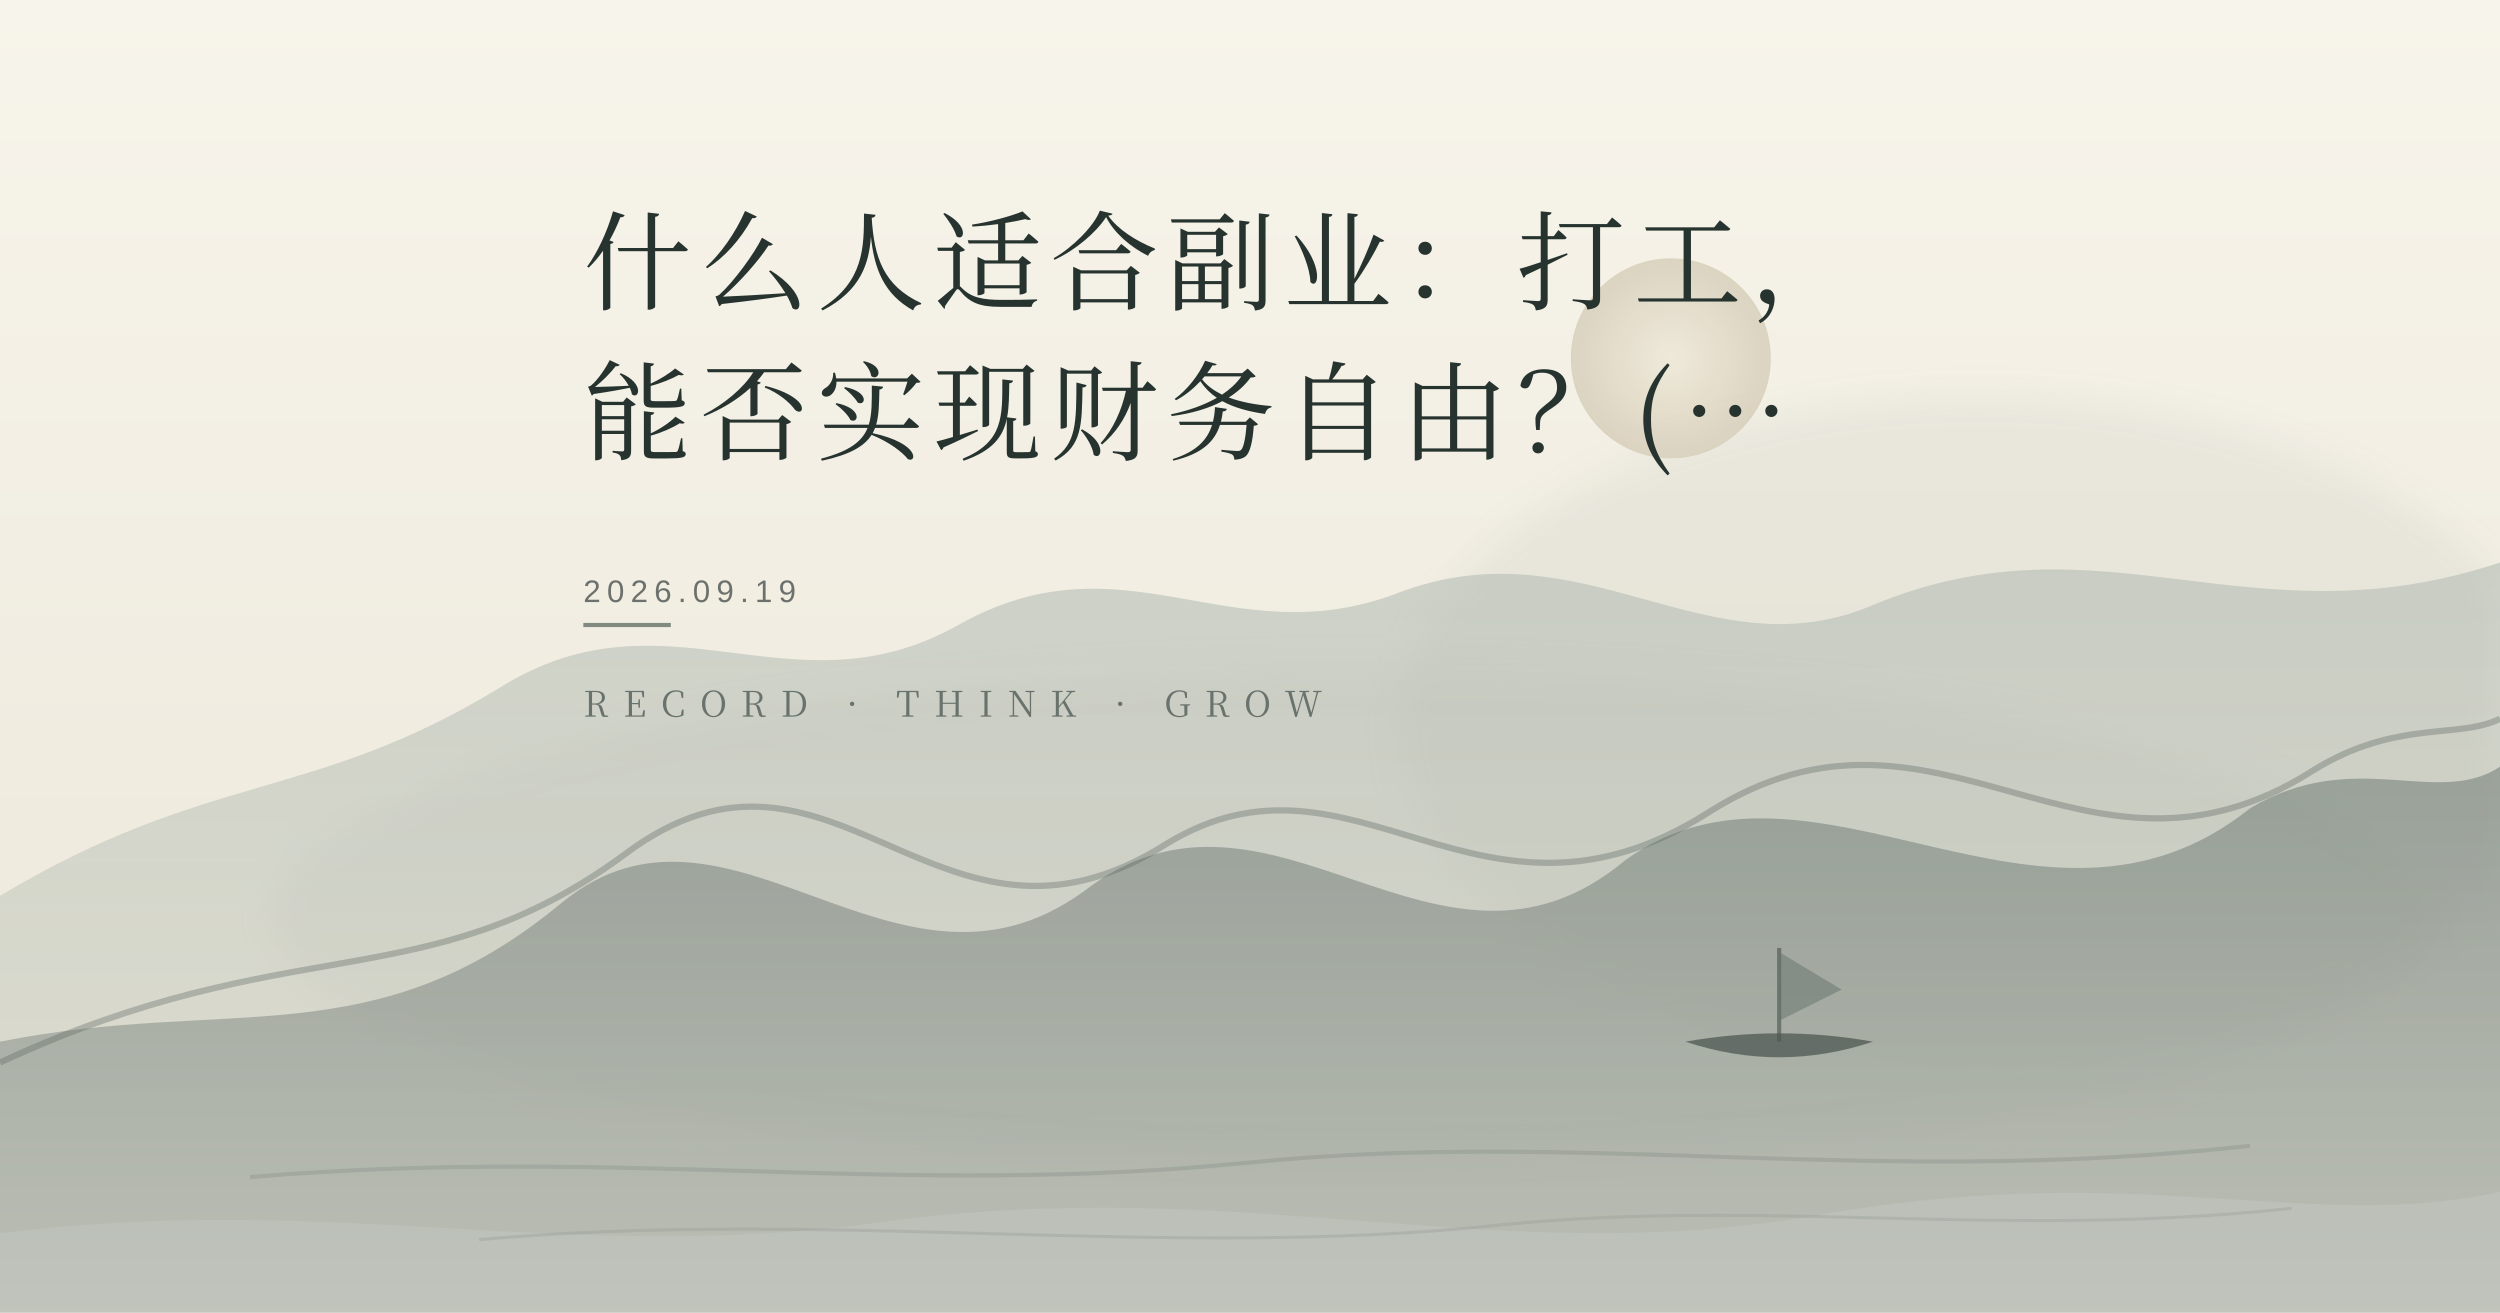
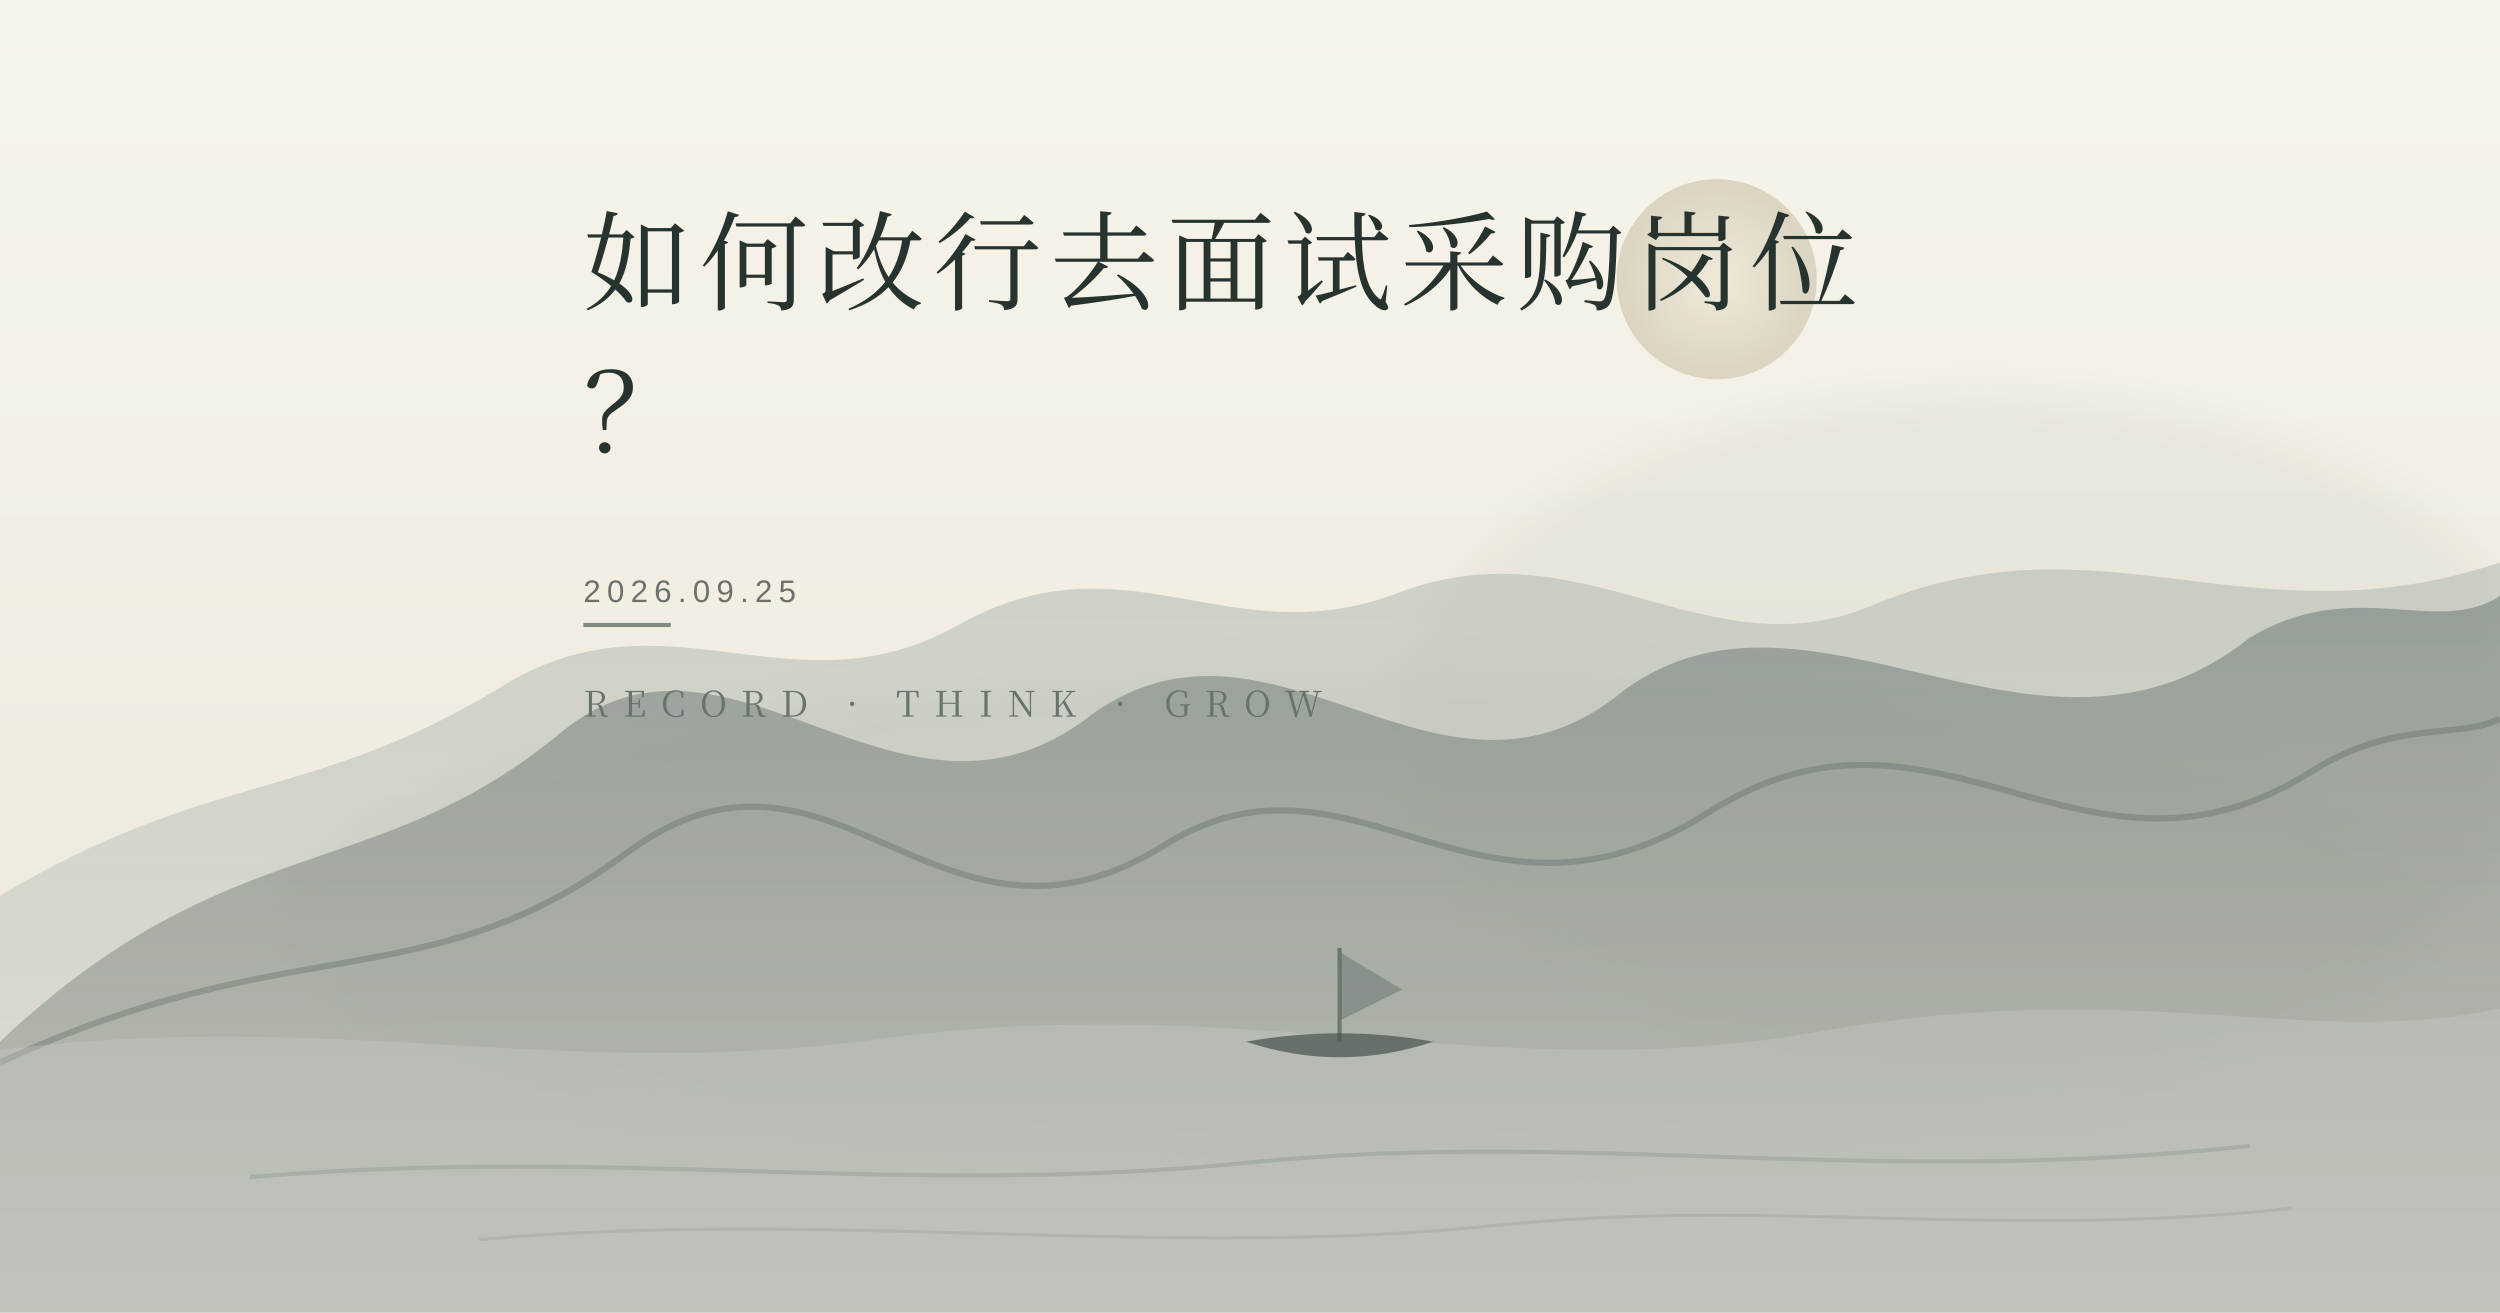
<svg xmlns="http://www.w3.org/2000/svg" width="1200" height="630" viewBox="0 0 1200 630">
  <defs>
    <linearGradient id="paper" x1="0" y1="0" x2="0" y2="1">
      <stop offset="0%" stop-color="#f7f4eb" />
      <stop offset="100%" stop-color="#ebe6d8" />
    </linearGradient>
    <linearGradient id="farMountain" x1="0" y1="0" x2="0" y2="1">
      <stop offset="0%" stop-color="#aeb8b0" />
      <stop offset="100%" stop-color="#d8d8cc" />
    </linearGradient>
    <linearGradient id="nearMountain" x1="0" y1="0" x2="0" y2="1">
      <stop offset="0%" stop-color="#69756f" />
      <stop offset="100%" stop-color="#9ba39b" />
    </linearGradient>
    <filter id="inkBlur">
      <feGaussianBlur stdDeviation="8" />
    </filter>
    <radialGradient id="moon">
      <stop offset="0%" stop-color="#eee8d8" />
      <stop offset="100%" stop-color="#d8d0bd" />
    </radialGradient>
    <style>

      .title {

        font-family:
          "Noto Serif CJK SC",
          "Source Han Serif SC",
          "Songti SC",
          "STSong",
          serif;

        font-size:
          52px;

        font-weight:
          500;

        letter-spacing:
          4px;

        fill:
          #26332f;
      }


      .subtitle {

        font-family:
          "Noto Serif CJK SC",
          "Source Han Serif SC",
          "Songti SC",
          "STSong",
          serif;

        font-size:
          17px;

        letter-spacing:
          7px;

        fill:
          #69736d;
      }


      .date {

        font-family:
          "Helvetica Neue",
          Arial,
          sans-serif;

        font-size:
          15px;

        letter-spacing:
          3px;

        fill:
          #6d716d;
      }

    </style>
  </defs>
  <rect x="0" y="0" width="1200" height="630" fill="url(#paper)" />
  <ellipse cx="650" cy="440" rx="520" ry="120" fill="#89958c" opacity="0.12" filter="url(#inkBlur)" />
  <ellipse cx="950" cy="350" rx="280" ry="160" fill="#738078" opacity="0.08" filter="url(#inkBlur)" />
-   <circle cx="802" cy="172" r="48" fill="url(#moon)" opacity="0.9" />
+   <circle cx="824" cy="134" r="48" fill="url(#moon)" opacity="0.9" />
  <path d="       M0 430        C100 370         150 385         240 330        C320 280         380 345         460 300        C540 255         590 315         670 285        C760 250         820 325         900 290        C1010 245         1080 310         1200 270        L1200 630       L0 630       Z     " fill="url(#farMountain)" opacity="0.55" />
-   <path d="       M0 500        C110 478         180 508         270 433        C350 368         430 493         520 428        C610 358         690 488         780 413        C870 348         980 468         1080 388        C1130 358         1170 388         1200 368        L1200 630       L0 630       Z     " fill="url(#nearMountain)" opacity="0.52" />
+   <path d="       M0 500        C110 396         180 426         270 351        C350 286         430 411         520 346        C610 276         690 406         780 331        C870 266         980 386         1080 306        C1130 276         1170 306         1200 286        L1200 630       L0 630       Z     " fill="url(#nearMountain)" opacity="0.52" />
  <path d="       M0 510        C140 445         205 480         300 410        C400 335         450 475         560 405        C650 350         710 460         820 390        C930 320         1000 440         1110 370        C1150 345         1180 355         1200 345     " fill="none" stroke="#59645e" stroke-width="3" opacity="0.35" />
-   <path d="       M0 592        C160 572         270 607         420 587        C600 562         720 612         880 582        C1030 557         1110 592         1200 572        L1200 630       L0 630       Z     " fill="#c4cbc4" opacity="0.38" />
+   <path d="       M0 504        C160 484         270 519         420 499        C600 474         720 524         880 494        C1030 469         1110 504         1200 484        L1200 630       L0 630       Z     " fill="#c4cbc4" opacity="0.38" />
  <path d="       M120 565        C300 550         430 575         600 558        C760 542         900 570         1080 550     " fill="none" stroke="#77827b" stroke-width="2" opacity="0.28" />
  <path d="       M230 595        C400 580         560 605         720 588        C850 575         960 595         1100 580     " fill="none" stroke="#77827b" stroke-width="1.5" opacity="0.20" />
-   <text x="280" y="145" class="title">什么人适合副业：打工，</text>
-   <text x="280" y="217" class="title">能否实现财务自由？(…</text>
+   <text x="280" y="145" class="title">如何改行去面试采购岗位</text>
+   <text x="280" y="217" class="title">？</text>
  <rect x="280" y="299" width="42" height="2" fill="#52615a" opacity="0.7" />
  <text x="280" y="344" class="subtitle">RECORD · THINK · GROW</text>
-   <text x="280" y="289" class="date">2026.09.19</text>
-   <path d="       M809 500        Q854 492         899 500        Q854 515         809 500        Z     " fill="#4d5752" opacity="0.75" />
-   <line x1="854" y1="500" x2="854" y2="455" stroke="#4d5752" stroke-width="2" opacity="0.65" />
-   <path d="       M854 457       L854 490       L884 475       Z     " fill="#66716b" opacity="0.5" />
+   <text x="280" y="289" class="date">2026.09.25</text>
+   <path d="       M598 500        Q643 492         688 500        Q643 515         598 500        Z     " fill="#4d5752" opacity="0.75" />
+   <line x1="643" y1="500" x2="643" y2="455" stroke="#4d5752" stroke-width="2" opacity="0.65" />
+   <path d="       M643 457       L643 490       L673 475       Z     " fill="#66716b" opacity="0.5" />
</svg>
